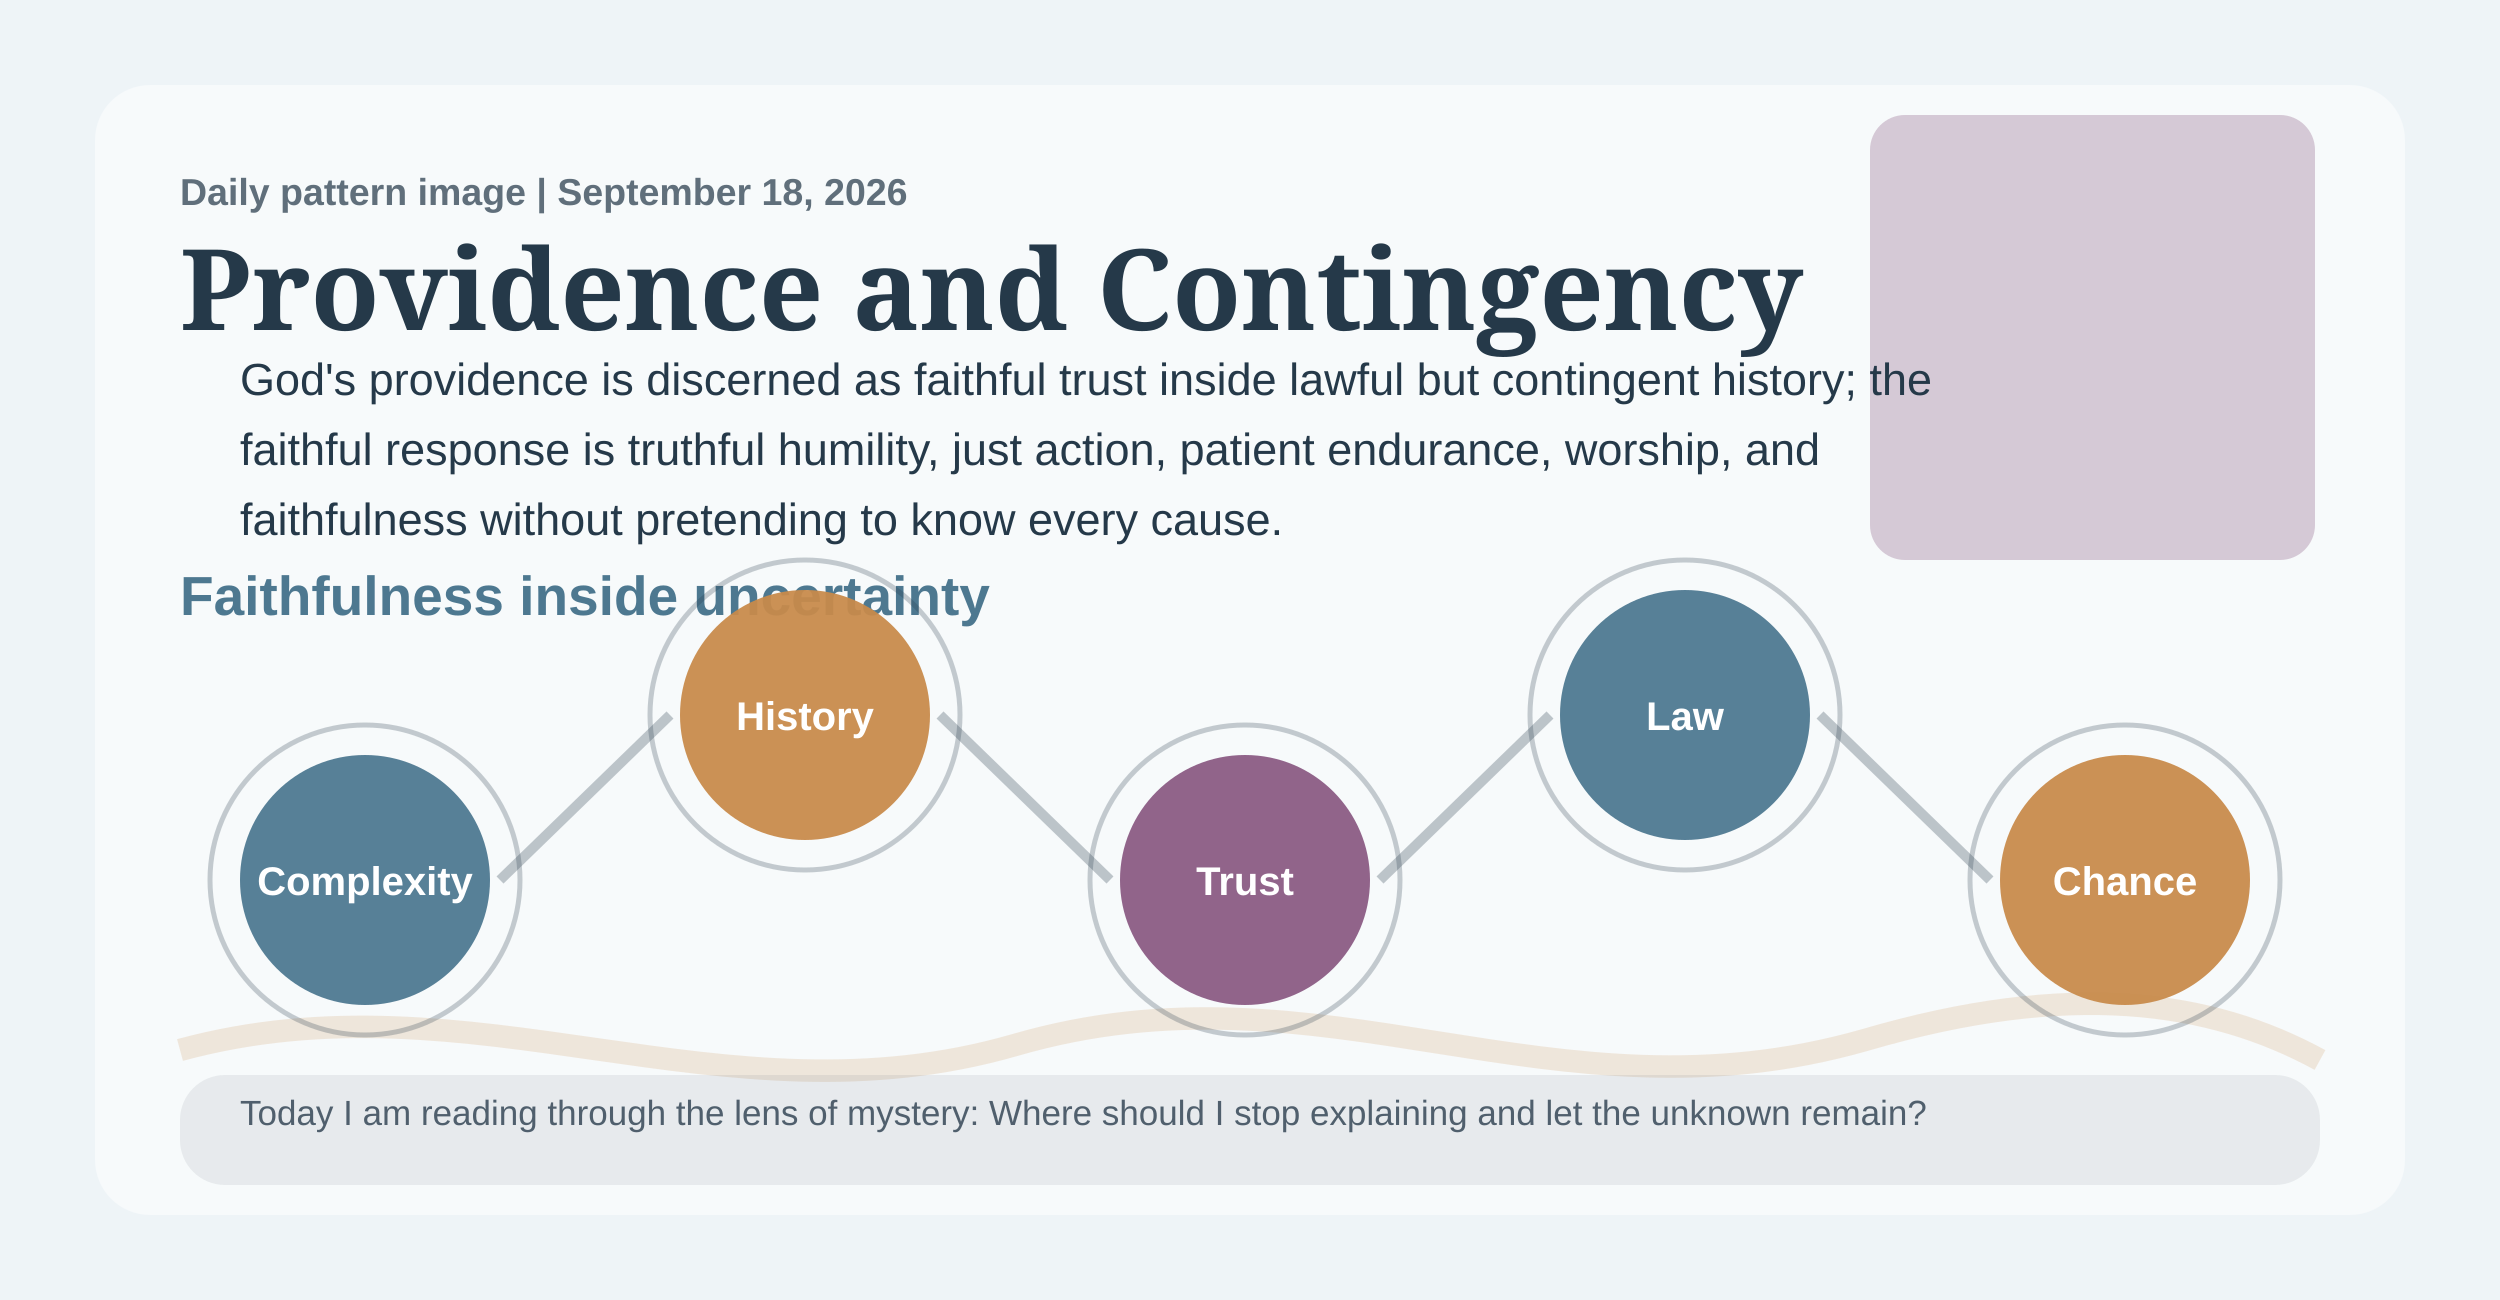
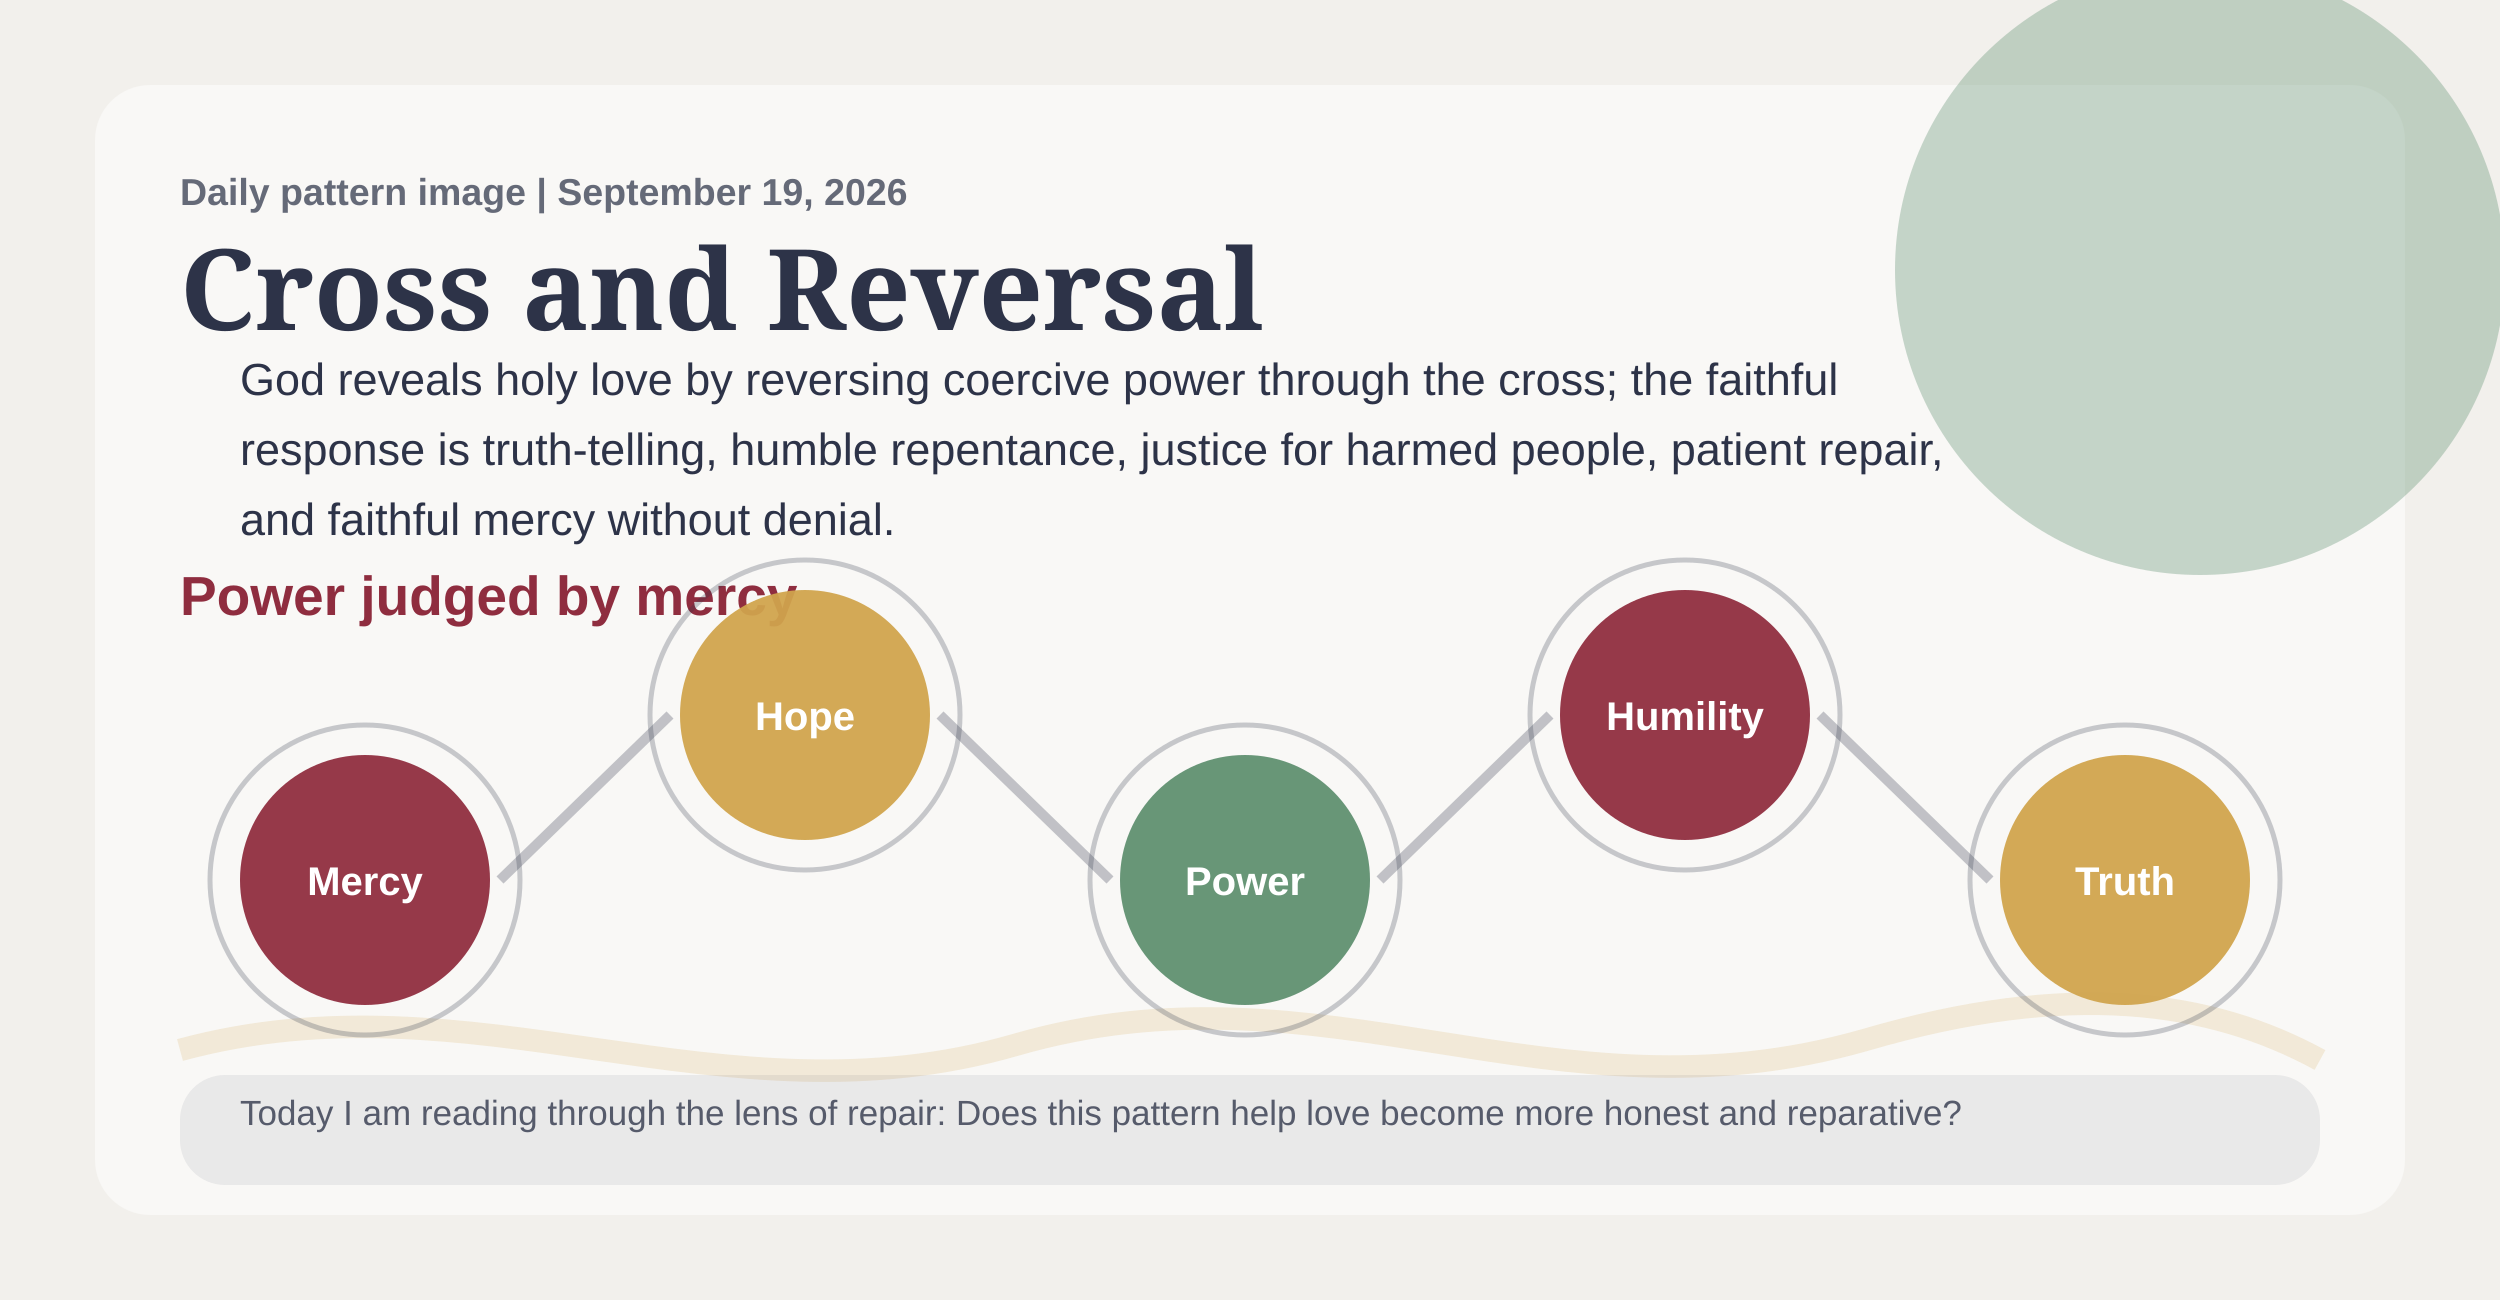
<svg xmlns="http://www.w3.org/2000/svg" width="1000" height="520" viewBox="0 0 1000 520" role="img" aria-labelledby="title desc">
  <style>
-     .eyebrow { font: 700 15px Arial, sans-serif; letter-spacing: 0; fill: #253949; opacity: 0.72; }
-     .title { font: 700 45px Georgia, serif; letter-spacing: 0; fill: #253949; }
-     .subtitle { font: 700 22px Arial, sans-serif; letter-spacing: 0; fill: #4d7890; }
-     .body { font: 18px Arial, sans-serif; letter-spacing: 0; fill: #253949; }
-     .small { font: 14px Arial, sans-serif; letter-spacing: 0; fill: #253949; opacity: 0.78; }
+     .eyebrow { font: 700 15px Arial, sans-serif; letter-spacing: 0; fill: #2d3348; opacity: 0.72; }
+     .title { font: 700 45px Georgia, serif; letter-spacing: 0; fill: #2d3348; }
+     .subtitle { font: 700 22px Arial, sans-serif; letter-spacing: 0; fill: #8f2d3f; }
+     .body { font: 18px Arial, sans-serif; letter-spacing: 0; fill: #2d3348; }
+     .small { font: 14px Arial, sans-serif; letter-spacing: 0; fill: #2d3348; opacity: 0.78; }
    .node { font: 700 16px Arial, sans-serif; letter-spacing: 0; fill: #ffffff; }
  </style>
-   <rect width="1000" height="520" fill="#eef4f7" />
+   <rect width="1000" height="520" fill="#f2f0ec" />
  <rect x="38" y="34" width="924" height="452" rx="22" fill="#ffffff" opacity="0.50" />
-   <rect x="748" y="46" width="178" height="178" rx="14" fill="#8a5a83" opacity="0.31" />
-   <path d="M72 420 C190 388 288 452 406 418 C530 382 620 452 746 416 C828 392 884 400 928 424" fill="none" stroke="#c88a4a" stroke-width="9" opacity="0.18" />
-   <text x="72" y="82" class="eyebrow">Daily pattern image | September 18, 2026</text>
-   <text x="72" y="132" class="title">Providence and Contingency</text>
-   <text x="72" y="246" class="subtitle">Faithfulness inside uncertainty</text>
-   <text x="96" y="158" class="body">God's providence is discerned as faithful trust inside lawful but contingent history; the</text>
-   <text x="96" y="186" class="body">faithful response is truthful humility, just action, patient endurance, worship, and</text>
-   <text x="96" y="214" class="body">faithfulness without pretending to know every cause.</text>
-   <line x1="200" y1="352" x2="268" y2="286" stroke="#253949" stroke-width="4" opacity="0.28" />
-   <line x1="376" y1="286" x2="444" y2="352" stroke="#253949" stroke-width="4" opacity="0.28" />
-   <line x1="552" y1="352" x2="620" y2="286" stroke="#253949" stroke-width="4" opacity="0.28" />
-   <line x1="728" y1="286" x2="796" y2="352" stroke="#253949" stroke-width="4" opacity="0.28" />
-   <circle cx="146" cy="352" r="50" fill="#4d7890" opacity="0.94" />
-   <circle cx="146" cy="352" r="62" fill="none" stroke="#253949" stroke-width="2" opacity="0.25" />
-   <text x="146" y="358" text-anchor="middle" class="node">Complexity</text>
-   <circle cx="322" cy="286" r="50" fill="#c88a4a" opacity="0.94" />
-   <circle cx="322" cy="286" r="62" fill="none" stroke="#253949" stroke-width="2" opacity="0.25" />
-   <text x="322" y="292" text-anchor="middle" class="node">History</text>
-   <circle cx="498" cy="352" r="50" fill="#8a5a83" opacity="0.94" />
-   <circle cx="498" cy="352" r="62" fill="none" stroke="#253949" stroke-width="2" opacity="0.25" />
-   <text x="498" y="358" text-anchor="middle" class="node">Trust</text>
-   <circle cx="674" cy="286" r="50" fill="#4d7890" opacity="0.94" />
-   <circle cx="674" cy="286" r="62" fill="none" stroke="#253949" stroke-width="2" opacity="0.25" />
-   <text x="674" y="292" text-anchor="middle" class="node">Law</text>
-   <circle cx="850" cy="352" r="50" fill="#c88a4a" opacity="0.94" />
-   <circle cx="850" cy="352" r="62" fill="none" stroke="#253949" stroke-width="2" opacity="0.25" />
-   <text x="850" y="358" text-anchor="middle" class="node">Chance</text>
-   <rect x="72" y="430" width="856" height="44" rx="18" fill="#253949" opacity="0.08" />
-   <text x="96" y="450" class="small">Today I am reading through the lens of mystery: Where should I stop explaining and let the unknown remain?</text>
+   <circle cx="880" cy="108" r="122" fill="#5f8f70" opacity="0.34" />
+   <path d="M72 420 C190 388 288 452 406 418 C530 382 620 452 746 416 C828 392 884 400 928 424" fill="none" stroke="#d0a44c" stroke-width="9" opacity="0.18" />
+   <text x="72" y="82" class="eyebrow">Daily pattern image | September 19, 2026</text>
+   <text x="72" y="132" class="title">Cross and Reversal</text>
+   <text x="72" y="246" class="subtitle">Power judged by mercy</text>
+   <text x="96" y="158" class="body">God reveals holy love by reversing coercive power through the cross; the faithful</text>
+   <text x="96" y="186" class="body">response is truth-telling, humble repentance, justice for harmed people, patient repair,</text>
+   <text x="96" y="214" class="body">and faithful mercy without denial.</text>
+   <line x1="200" y1="352" x2="268" y2="286" stroke="#2d3348" stroke-width="4" opacity="0.28" />
+   <line x1="376" y1="286" x2="444" y2="352" stroke="#2d3348" stroke-width="4" opacity="0.28" />
+   <line x1="552" y1="352" x2="620" y2="286" stroke="#2d3348" stroke-width="4" opacity="0.28" />
+   <line x1="728" y1="286" x2="796" y2="352" stroke="#2d3348" stroke-width="4" opacity="0.28" />
+   <circle cx="146" cy="352" r="50" fill="#8f2d3f" opacity="0.94" />
+   <circle cx="146" cy="352" r="62" fill="none" stroke="#2d3348" stroke-width="2" opacity="0.25" />
+   <text x="146" y="358" text-anchor="middle" class="node">Mercy</text>
+   <circle cx="322" cy="286" r="50" fill="#d0a44c" opacity="0.94" />
+   <circle cx="322" cy="286" r="62" fill="none" stroke="#2d3348" stroke-width="2" opacity="0.25" />
+   <text x="322" y="292" text-anchor="middle" class="node">Hope</text>
+   <circle cx="498" cy="352" r="50" fill="#5f8f70" opacity="0.94" />
+   <circle cx="498" cy="352" r="62" fill="none" stroke="#2d3348" stroke-width="2" opacity="0.25" />
+   <text x="498" y="358" text-anchor="middle" class="node">Power</text>
+   <circle cx="674" cy="286" r="50" fill="#8f2d3f" opacity="0.94" />
+   <circle cx="674" cy="286" r="62" fill="none" stroke="#2d3348" stroke-width="2" opacity="0.25" />
+   <text x="674" y="292" text-anchor="middle" class="node">Humility</text>
+   <circle cx="850" cy="352" r="50" fill="#d0a44c" opacity="0.94" />
+   <circle cx="850" cy="352" r="62" fill="none" stroke="#2d3348" stroke-width="2" opacity="0.25" />
+   <text x="850" y="358" text-anchor="middle" class="node">Truth</text>
+   <rect x="72" y="430" width="856" height="44" rx="18" fill="#2d3348" opacity="0.08" />
+   <text x="96" y="450" class="small">Today I am reading through the lens of repair: Does this pattern help love become more honest and reparative?</text>
</svg>
